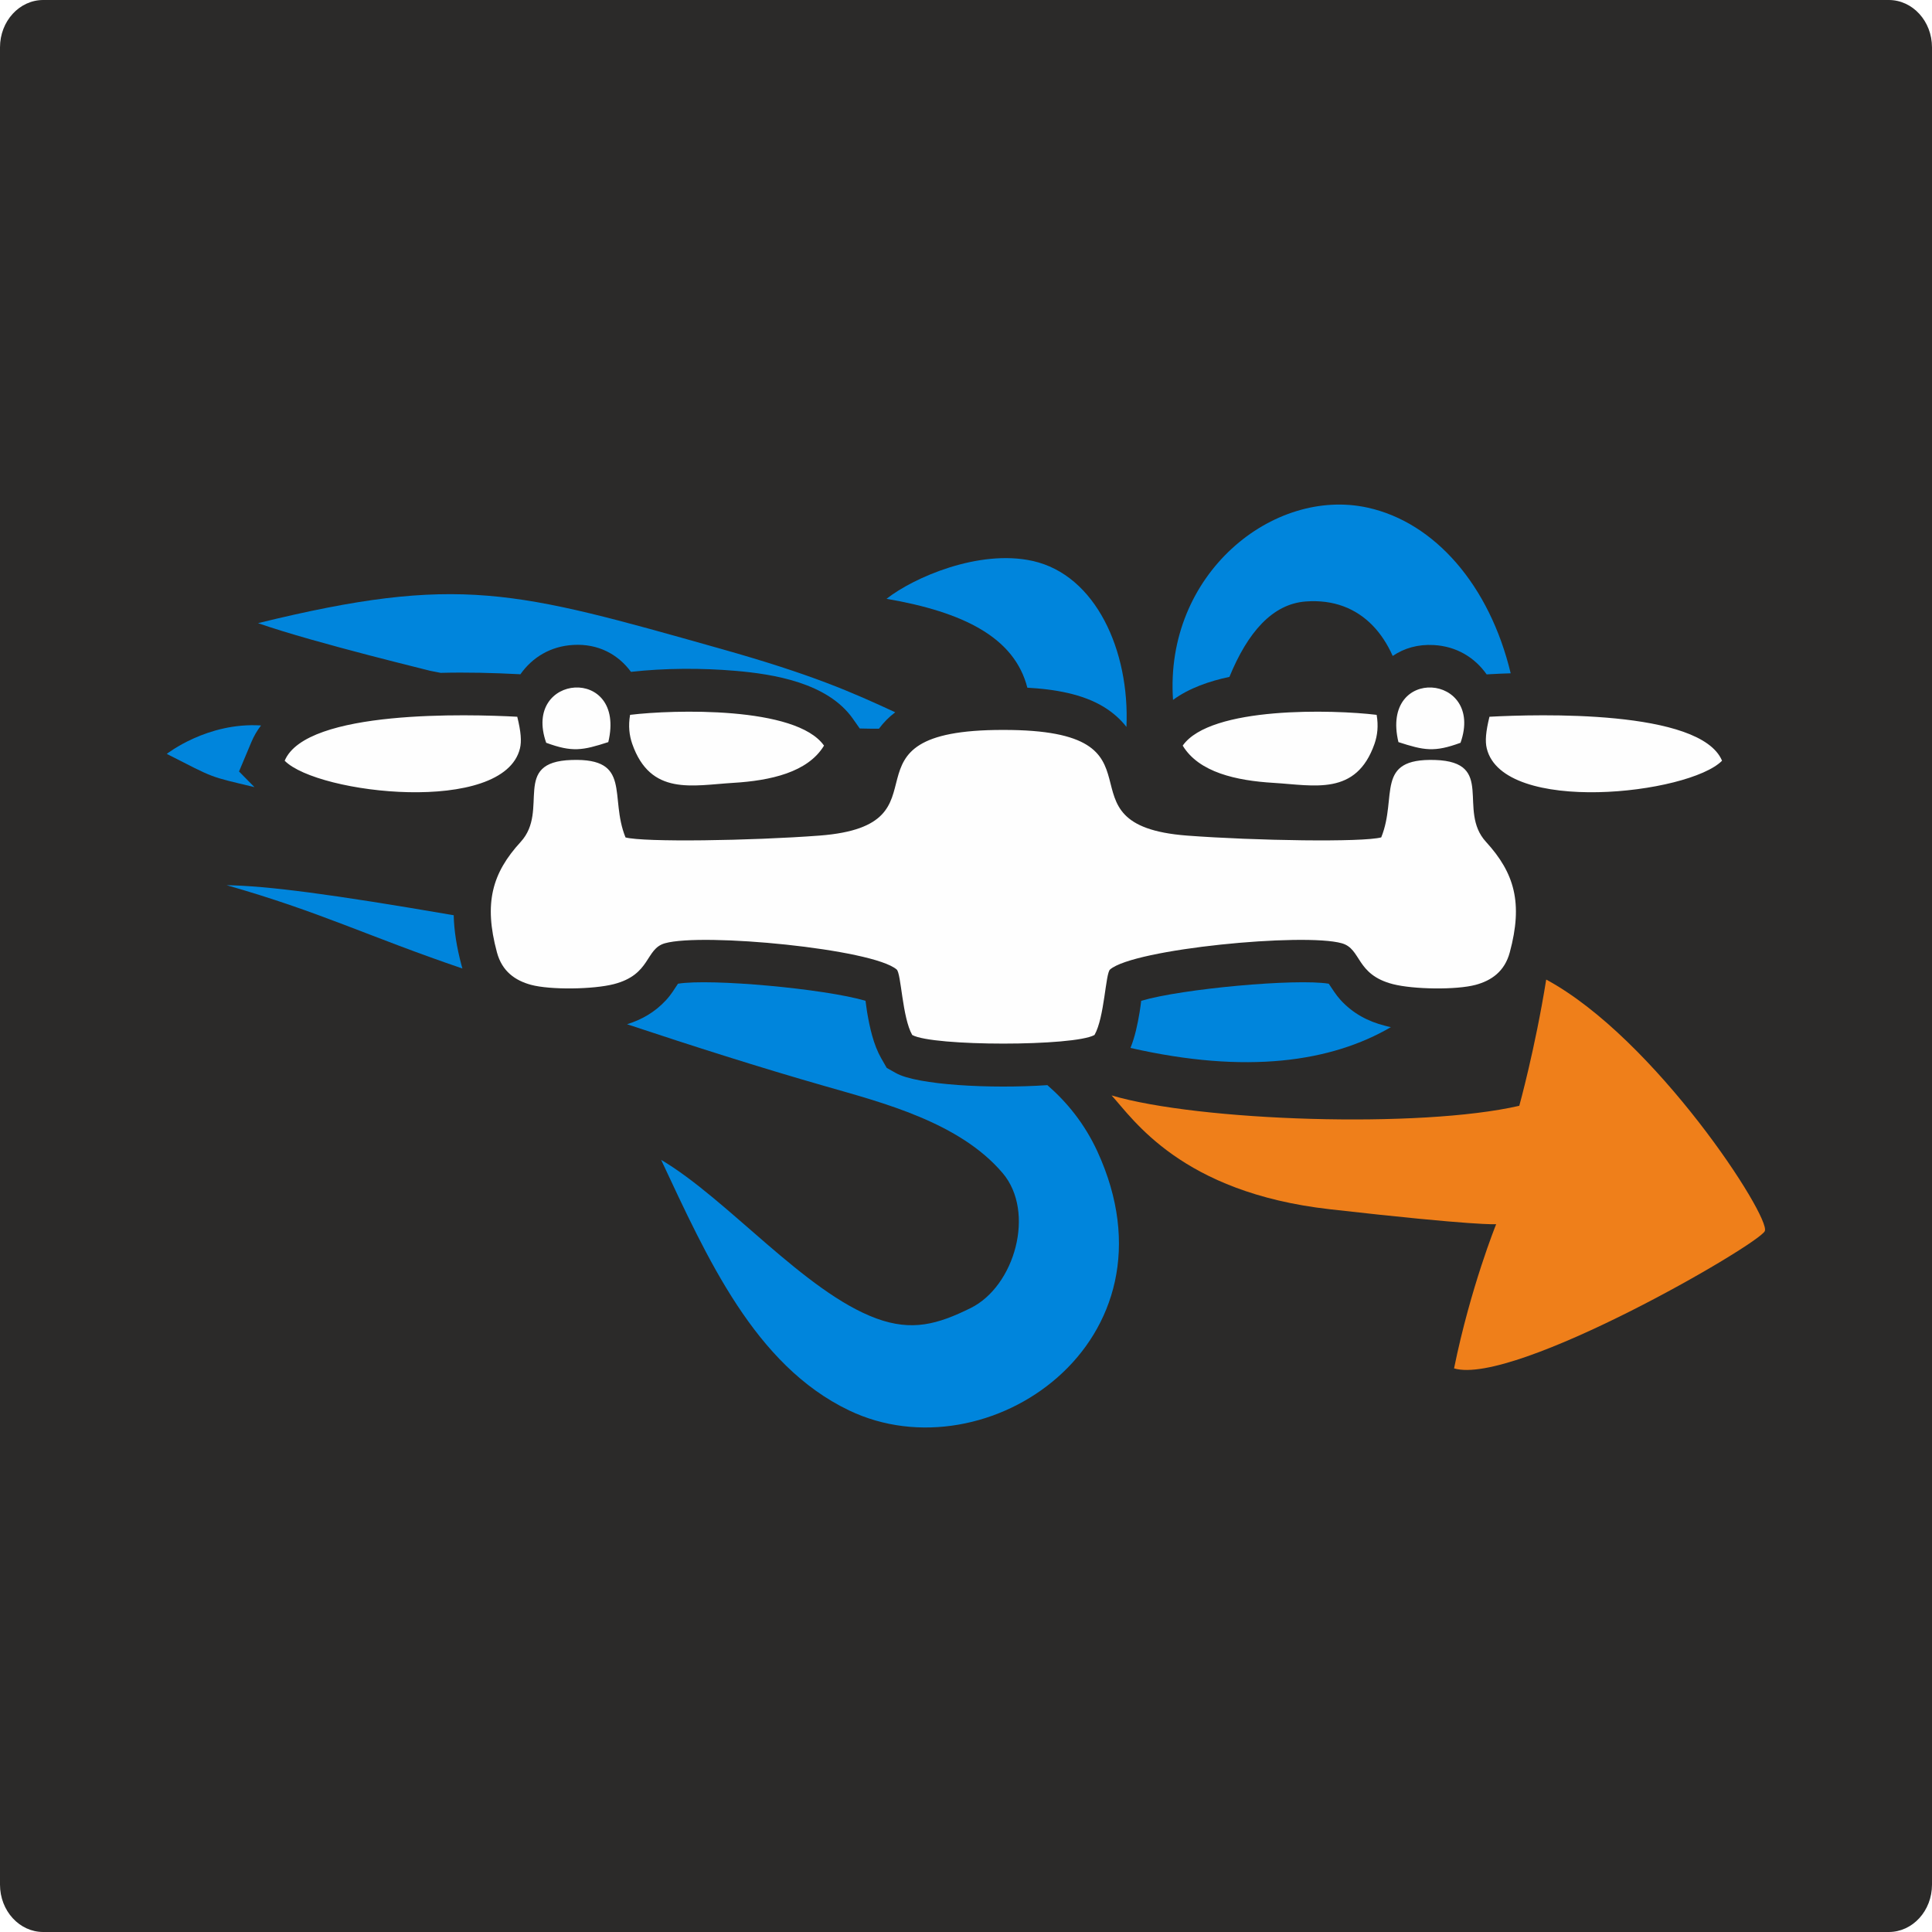
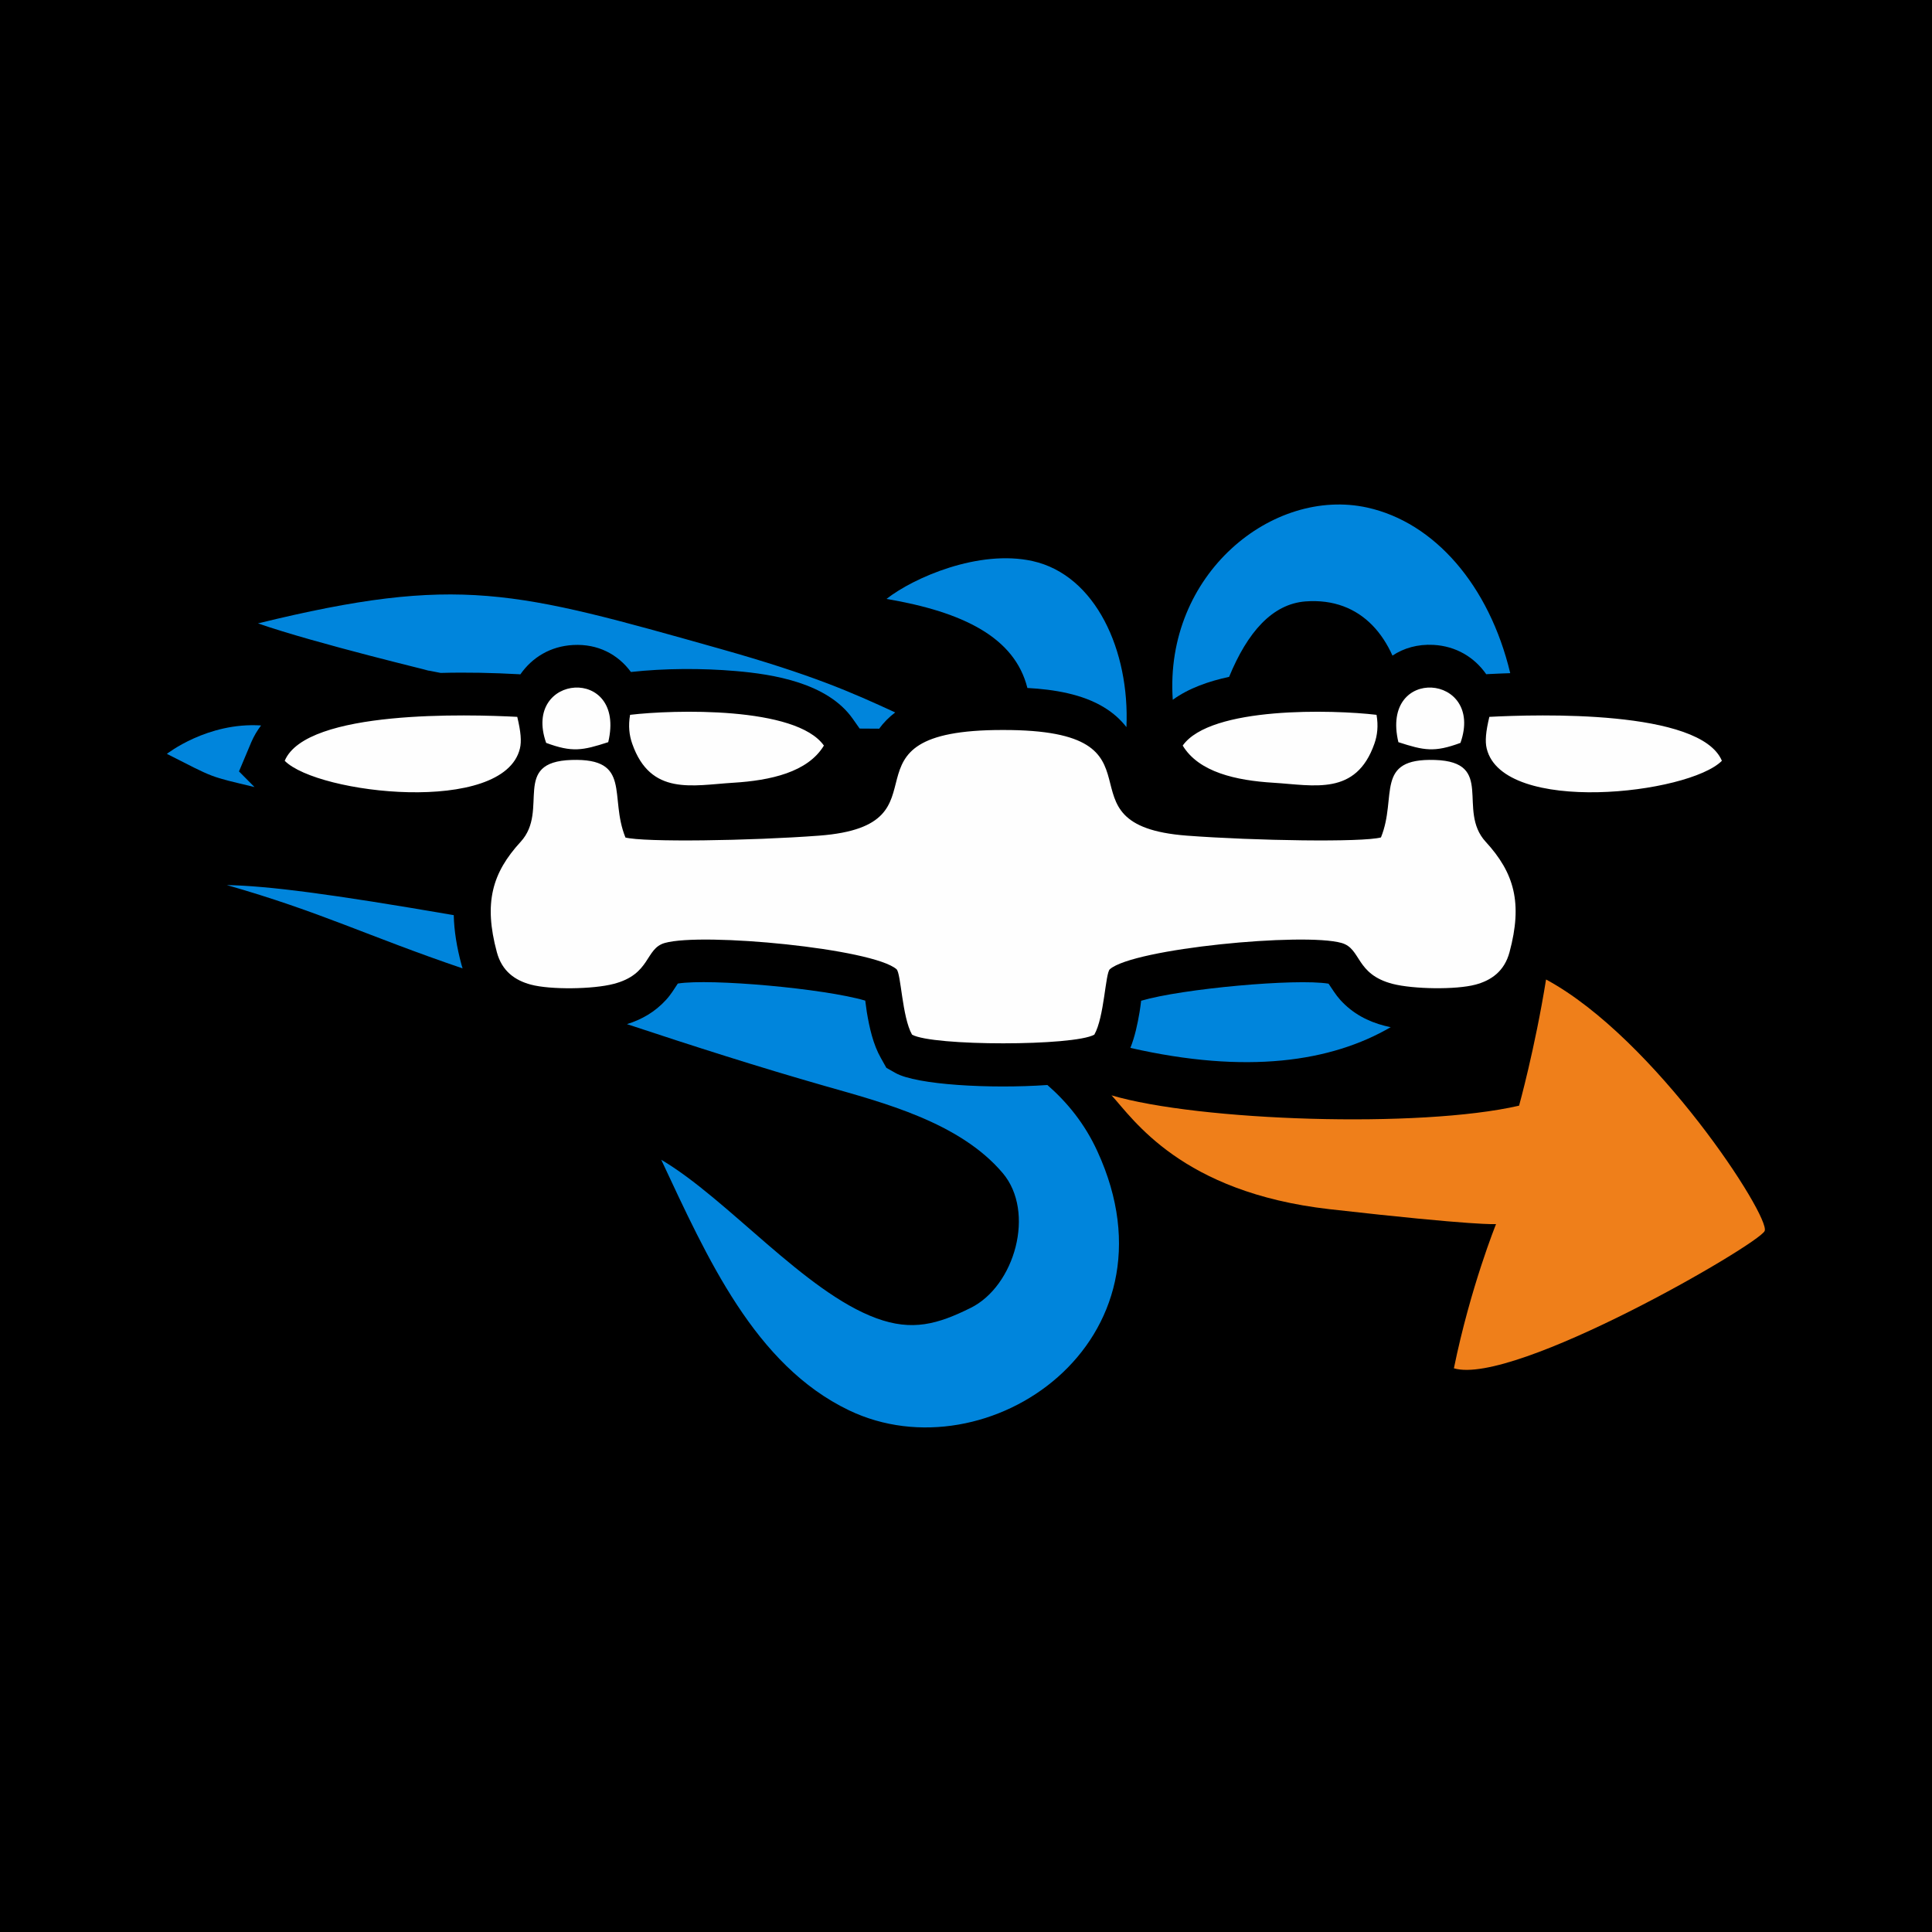
- <svg xmlns="http://www.w3.org/2000/svg" xml:space="preserve" width="117.263mm" height="117.263mm" version="1.1" style="shape-rendering:geometricPrecision; text-rendering:geometricPrecision; image-rendering:optimizeQuality; fill-rule:evenodd; clip-rule:evenodd" viewBox="0 0 172.97 172.97">
+ <svg xmlns="http://www.w3.org/2000/svg" xml:space="preserve" width="117.263mm" height="117.263mm" version="1.1" style="shape-rendering:geometricPrecision; text-rendering:geometricPrecision; image-rendering:optimizeQuality; fill-rule:evenodd; clip-rule:evenodd" viewBox="0 0 161.84 161.84">
  <defs>
    <style type="text/css">
   
    .fil3 {fill:#FEFEFE}
-     .fil0 {fill:#2B2A29}
    .fil2 {fill:#EF7F1A}
+     .fil0 {fill:black}
    .fil1 {fill:#0085DC}
   
  </style>
  </defs>
  <g id="Warstwa_x0020_1">
-     <g id="_1959496469376">
-       <rect class="fil0" x="0" width="172.97" height="172.97" rx="3.87" ry="4.24" />
+     <g id="_2353052559552">
+       <rect class="fil0" x="0" width="161.84" height="161.84" />
      <g>
-         <path class="fil1" d="M78.7 65.24c-0.56,0 -1.13,-0 -1.73,-0.02l-0.61 -0.87c-2.27,-3.23 -7.12,-4 -10.51,-4.29 -3.02,-0.26 -6.33,-0.25 -9.36,0.09 -1.16,-1.58 -2.96,-2.54 -5.16,-2.41 -2.04,0.11 -3.68,1.12 -4.74,2.63l-0.12 -0.01c-2.32,-0.12 -4.67,-0.18 -7.02,-0.12 -2.39,-0.46 -1.88,-0.38 -1.02,-0.2 0.86,0.18 -10.16,-2.44 -15.33,-4.25 18,-4.41 23.01,-2.9 41.34,2.27 8.28,2.33 11.82,3.91 15.71,5.71 -0.57,0.43 -1.04,0.91 -1.45,1.46z" />
-         <path class="fil1" d="M20.3 79.25c3.67,0.07 9.16,0.77 20.32,2.69 0.03,1.39 0.27,2.87 0.69,4.45 0.03,0.11 0.06,0.21 0.09,0.32 -8.51,-2.9 -12.69,-5.06 -21.11,-7.46zm73.47 17.9c1.78,1.55 3.34,3.47 4.48,5.94 7.82,17.02 -9.86,29.12 -22.24,23.18 -8.44,-4.05 -12.69,-13.63 -16.82,-22.43 5.96,3.52 12.85,11.84 19.27,14.2 3.2,1.17 5.48,0.53 8.44,-0.93 3.96,-1.96 5.82,-8.6 2.87,-12.08 -3.86,-4.55 -10.72,-6.3 -15.91,-7.79 -5.87,-1.68 -11.79,-3.57 -17.72,-5.54 1.31,-0.41 2.5,-1.08 3.5,-2.17 0.46,-0.5 0.73,-0.97 1.06,-1.46 2.92,-0.48 13.13,0.45 16.79,1.53 0.05,0.35 0.09,0.7 0.14,1.01 0.24,1.41 0.57,2.91 1.26,4.13l0.5 0.87 0.82 0.46c1.89,1.07 8.51,1.43 13.57,1.08z" />
-         <path class="fil1" d="M124.68 58.71c-0.47,-1.05 -1.07,-1.97 -1.79,-2.71 -1.48,-1.52 -3.48,-2.34 -6,-2.15 -2.97,0.23 -5.18,2.75 -6.82,6.75 -1.79,0.38 -3.6,1 -5.05,2.06 -0.77,-11.26 8.96,-19.08 17.43,-17.21 6,1.32 10.91,6.95 12.8,14.83 -0.68,0.02 -1.35,0.05 -2.03,0.09l-0.12 0.01c-1.06,-1.51 -2.7,-2.52 -4.74,-2.63 -1.41,-0.08 -2.65,0.28 -3.66,0.97zm-0.14 33.24c-5.36,3.13 -12.94,4.24 -23.33,1.87 0.41,-1.01 0.64,-2.13 0.82,-3.21 0.05,-0.31 0.1,-0.66 0.14,-1.01 3.65,-1.08 13.87,-2.01 16.79,-1.53 0.34,0.49 0.61,0.96 1.06,1.46 1.12,1.22 2.47,1.92 3.96,2.3 0.17,0.05 0.36,0.09 0.55,0.13z" />
-         <path class="fil2" d="M99.51 98.06c1.95,2.13 6.23,8.69 19.52,10.2 13.29,1.51 14.92,1.34 14.92,1.34 0,0 -2.29,5.64 -3.77,12.91 5.38,1.61 27.24,-11.07 27.82,-12.29 0.58,-1.22 -9.78,-17.24 -19.57,-22.52 -0.99,6.19 -2.41,11.3 -2.41,11.3 -8.89,2.05 -28.7,1.38 -36.51,-0.93z" />
-         <path class="fil1" d="M14.94 67.49c0,0 3.62,-2.85 8.43,-2.54 -0.35,0.45 -0.64,0.95 -0.87,1.5l-1.1 2.62 1.38 1.4c-4.14,-0.99 -3.48,-0.75 -7.84,-2.97zm77.04 -5.91c-1.14,-4.5 -5.7,-6.78 -12.61,-7.97 2.42,-1.9 8.27,-4.46 13.08,-3.39 5.66,1.26 8.7,8.05 8.4,14.86 -0.53,-0.68 -1.18,-1.26 -1.98,-1.76 -1.95,-1.21 -4.52,-1.62 -6.89,-1.75z" />
-         <path class="fil3" d="M56 74.97c-1.48,-3.65 0.62,-7.11 -4.82,-6.93 -5.46,0.17 -1.95,4.48 -4.56,7.33 -2.56,2.79 -3.32,5.48 -2.13,9.89 0.46,1.72 1.65,2.53 3.05,2.91 1.75,0.47 5.57,0.41 7.41,-0.06 3.35,-0.86 2.8,-3.16 4.58,-3.66 3.39,-0.96 18.62,0.5 20.75,2.35 0.41,0.36 0.49,4.28 1.39,5.86 1.83,1.03 14.5,1.03 16.32,0 0.9,-1.58 0.98,-5.5 1.39,-5.86 2.12,-1.85 17.35,-3.31 20.75,-2.35 1.78,0.5 1.23,2.8 4.58,3.66 1.84,0.47 5.66,0.53 7.41,0.06 1.4,-0.38 2.59,-1.19 3.05,-2.91 1.19,-4.41 0.43,-7.09 -2.13,-9.89 -2.61,-2.84 0.9,-7.15 -4.56,-7.33 -5.44,-0.17 -3.34,3.28 -4.82,6.93 -1.66,0.45 -11.27,0.3 -17.38,-0.16 -12.37,-0.94 -0.72,-9.48 -16.46,-9.46 -15.74,-0.02 -4.08,8.52 -16.46,9.46 -6.11,0.46 -15.71,0.61 -17.38,0.16zm98.17 -6.86c-2.97,3 -19.6,4.87 -21.06,-1.1 -0.16,-0.65 -0.09,-1.5 0.24,-2.84 4.28,-0.23 18.88,-0.67 20.82,3.93zm-48.28 -1.36c2.49,-3.54 13.51,-3.22 17.36,-2.75 0.17,1 0.07,1.83 -0.19,2.59 -1.64,4.69 -5.39,3.72 -9.03,3.5 -3.35,-0.2 -6.69,-0.94 -8.14,-3.33zm19.31 -0.31c-1.65,-6.9 7.75,-6.15 5.56,0.06 -2.34,0.86 -3.25,0.69 -5.56,-0.06zm-99.71 1.67c2.97,3 19.6,4.87 21.06,-1.1 0.16,-0.65 0.09,-1.5 -0.24,-2.84 -4.28,-0.23 -18.88,-0.67 -20.82,3.93zm48.28 -1.36c-2.49,-3.54 -13.51,-3.22 -17.36,-2.75 -0.17,1 -0.07,1.83 0.19,2.59 1.64,4.69 5.39,3.72 9.03,3.5 3.35,-0.2 6.69,-0.94 8.14,-3.33zm-19.31 -0.31c1.65,-6.9 -7.75,-6.15 -5.56,0.06 2.34,0.86 3.25,0.69 5.56,-0.06z" />
+         <path class="fil1" d="M73.63 61.04c-0.52,0 -1.06,-0 -1.62,-0.01l-0.57 -0.81c-2.12,-3.02 -6.66,-3.74 -9.83,-4.01 -2.82,-0.24 -5.92,-0.23 -8.76,0.08 -1.09,-1.48 -2.77,-2.37 -4.83,-2.26 -1.91,0.1 -3.44,1.04 -4.43,2.46l-0.11 -0.01c-2.17,-0.12 -4.37,-0.17 -6.57,-0.11 -2.23,-0.43 -1.76,-0.36 -0.96,-0.18 0.8,0.17 -9.5,-2.28 -14.34,-3.97 16.84,-4.12 21.53,-2.71 38.68,2.12 7.74,2.18 11.06,3.66 14.7,5.34 -0.53,0.4 -0.98,0.86 -1.35,1.37z" />
+         <path class="fil1" d="M19 74.14c3.44,0.07 8.57,0.72 19.01,2.52 0.03,1.3 0.25,2.68 0.65,4.16 0.03,0.1 0.06,0.2 0.09,0.3 -7.97,-2.71 -11.87,-4.73 -19.75,-6.98zm68.74 16.75c1.66,1.45 3.13,3.24 4.19,5.56 7.32,15.92 -9.22,27.25 -20.81,21.69 -7.9,-3.79 -11.87,-12.76 -15.73,-20.99 5.58,3.29 12.02,11.08 18.03,13.28 3,1.1 5.13,0.5 7.89,-0.87 3.7,-1.83 5.45,-8.04 2.68,-11.3 -3.61,-4.26 -10.03,-5.9 -14.89,-7.29 -5.5,-1.57 -11.03,-3.34 -16.58,-5.18 1.22,-0.38 2.34,-1.01 3.27,-2.03 0.43,-0.47 0.68,-0.91 0.99,-1.37 2.73,-0.44 12.29,0.42 15.7,1.43 0.04,0.33 0.09,0.65 0.13,0.95 0.22,1.32 0.53,2.72 1.18,3.86l0.46 0.82 0.76 0.43c1.76,1 7.96,1.34 12.7,1.01z" />
+         <path class="fil1" d="M116.65 54.93c-0.44,-0.98 -1,-1.84 -1.68,-2.54 -1.38,-1.42 -3.26,-2.19 -5.62,-2.01 -2.78,0.22 -4.85,2.58 -6.39,6.32 -1.68,0.36 -3.37,0.94 -4.72,1.92 -0.72,-10.54 8.39,-17.85 16.3,-16.1 5.62,1.24 10.21,6.51 11.97,13.87 -0.63,0.02 -1.27,0.05 -1.9,0.08l-0.11 0.01c-0.99,-1.42 -2.53,-2.36 -4.43,-2.46 -1.32,-0.07 -2.48,0.27 -3.43,0.9zm-0.13 31.1c-5.01,2.93 -12.11,3.97 -21.83,1.75 0.38,-0.95 0.6,-2 0.77,-3 0.05,-0.29 0.09,-0.62 0.13,-0.95 3.42,-1.01 12.98,-1.88 15.7,-1.43 0.32,0.46 0.57,0.9 0.99,1.37 1.04,1.14 2.31,1.8 3.71,2.16 0.16,0.04 0.34,0.08 0.52,0.12z" />
+         <path class="fil2" d="M93.1 91.74c1.83,1.99 5.83,8.13 18.26,9.55 12.43,1.41 13.96,1.25 13.96,1.25 0,0 -2.14,5.28 -3.53,12.08 5.03,1.51 25.49,-10.36 26.03,-11.5 0.54,-1.14 -9.15,-16.13 -18.31,-21.07 -0.93,5.79 -2.26,10.57 -2.26,10.57 -8.32,1.92 -26.85,1.29 -34.16,-0.87z" />
+         <path class="fil1" d="M13.98 63.15c0,0 3.39,-2.67 7.89,-2.38 -0.32,0.42 -0.6,0.89 -0.82,1.4l-1.03 2.45 1.3 1.31c-3.88,-0.93 -3.26,-0.71 -7.34,-2.78zm72.08 -5.53c-1.06,-4.21 -5.34,-6.35 -11.8,-7.45 2.27,-1.78 7.74,-4.17 12.24,-3.17 5.3,1.18 8.14,7.53 7.86,13.91 -0.5,-0.64 -1.1,-1.18 -1.85,-1.64 -1.83,-1.13 -4.23,-1.52 -6.45,-1.64z" />
+         <path class="fil3" d="M52.39 70.15c-1.39,-3.42 0.58,-6.65 -4.51,-6.49 -5.11,0.16 -1.83,4.19 -4.26,6.85 -2.4,2.61 -3.11,5.13 -2,9.25 0.43,1.61 1.54,2.37 2.85,2.72 1.64,0.44 5.22,0.39 6.93,-0.06 3.14,-0.81 2.62,-2.96 4.29,-3.43 3.18,-0.9 17.43,0.47 19.41,2.2 0.38,0.33 0.46,4 1.3,5.48 1.71,0.97 13.56,0.97 15.27,0 0.84,-1.48 0.92,-5.15 1.3,-5.48 1.98,-1.73 16.23,-3.1 19.41,-2.2 1.67,0.47 1.15,2.62 4.29,3.43 1.72,0.44 5.29,0.5 6.93,0.06 1.31,-0.35 2.42,-1.11 2.85,-2.72 1.11,-4.12 0.4,-6.64 -2,-9.25 -2.44,-2.66 0.84,-6.69 -4.26,-6.85 -5.09,-0.16 -3.12,3.07 -4.51,6.49 -1.55,0.42 -10.54,0.28 -16.26,-0.15 -11.58,-0.88 -0.67,-8.87 -15.4,-8.85 -14.73,-0.02 -3.82,7.97 -15.4,8.85 -5.71,0.43 -14.7,0.57 -16.26,0.15zm91.85 -6.42c-2.78,2.8 -18.33,4.56 -19.7,-1.02 -0.15,-0.61 -0.08,-1.41 0.22,-2.66 4,-0.21 17.67,-0.63 19.48,3.68zm-45.17 -1.27c2.33,-3.31 12.64,-3.01 16.24,-2.58 0.16,0.93 0.07,1.71 -0.18,2.42 -1.54,4.39 -5.05,3.48 -8.45,3.27 -3.13,-0.19 -6.26,-0.88 -7.61,-3.12zm18.07 -0.29c-1.54,-6.46 7.25,-5.75 5.2,0.06 -2.19,0.81 -3.04,0.64 -5.2,-0.06zm-93.29 1.56c2.78,2.8 18.34,4.56 19.7,-1.02 0.15,-0.61 0.08,-1.41 -0.22,-2.66 -4,-0.21 -17.67,-0.63 -19.48,3.68zm45.17 -1.27c-2.33,-3.31 -12.64,-3.01 -16.24,-2.58 -0.16,0.93 -0.07,1.71 0.18,2.42 1.54,4.39 5.05,3.48 8.45,3.27 3.13,-0.19 6.26,-0.88 7.61,-3.12zm-18.07 -0.29c1.54,-6.46 -7.25,-5.75 -5.2,0.06 2.19,0.81 3.04,0.64 5.2,-0.06z" />
      </g>
    </g>
  </g>
</svg>
